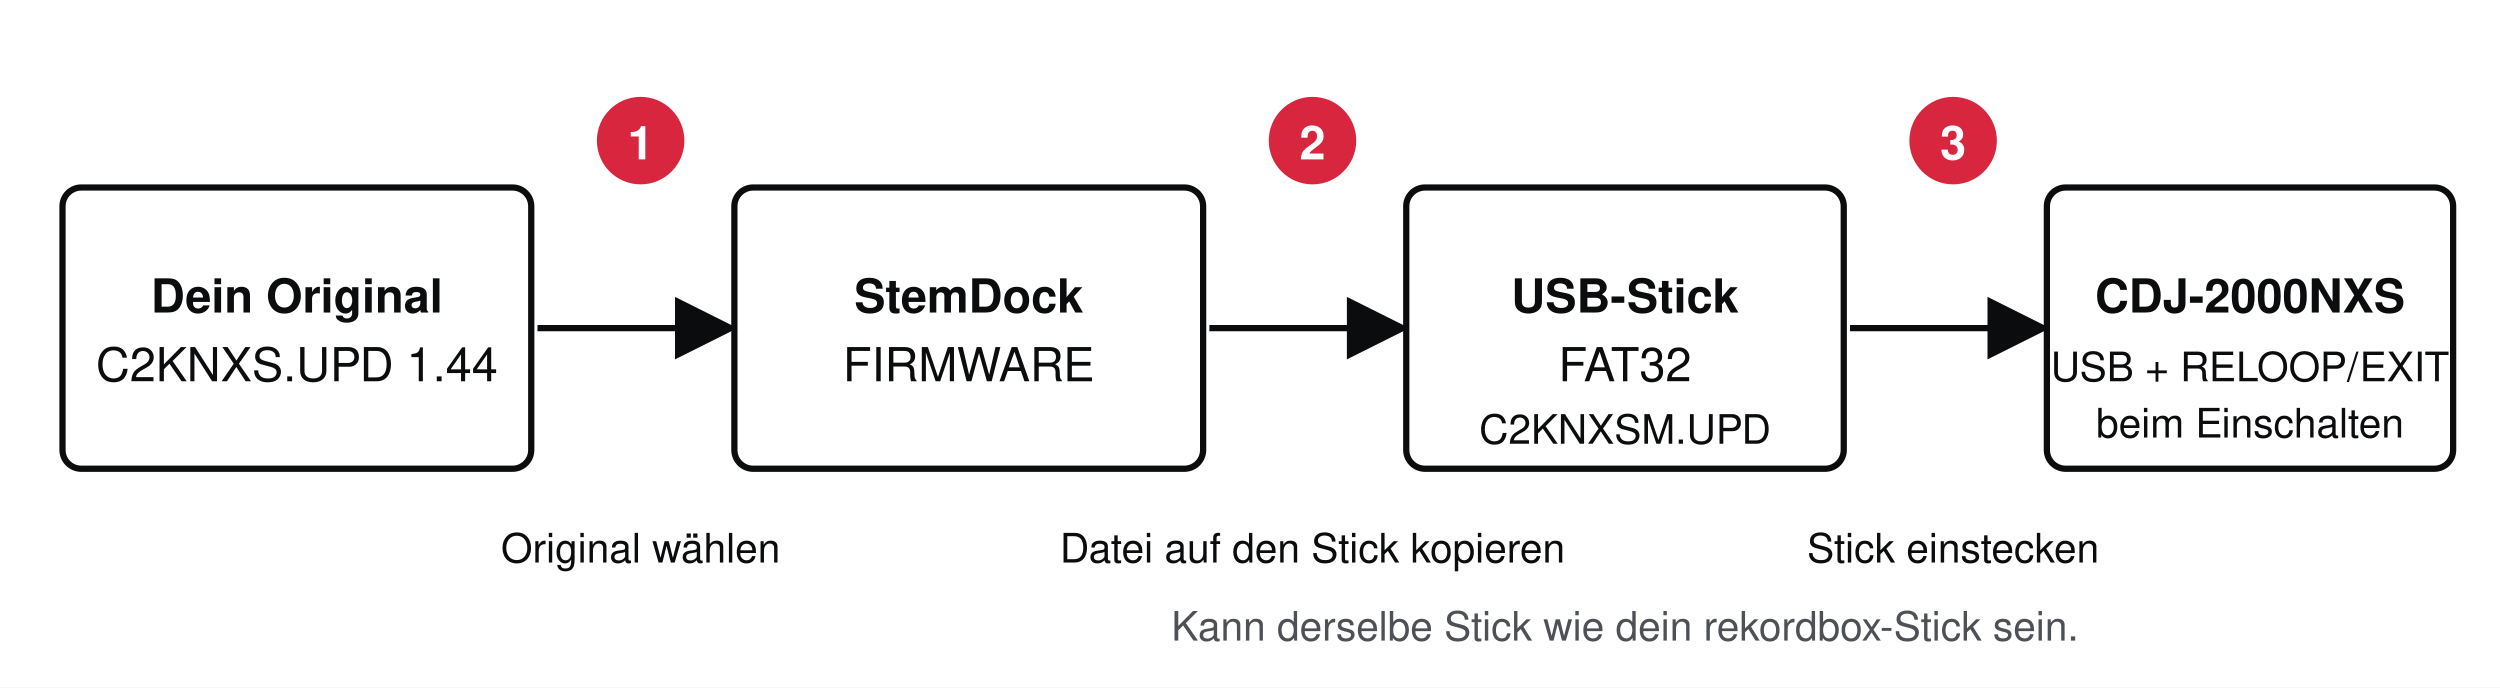
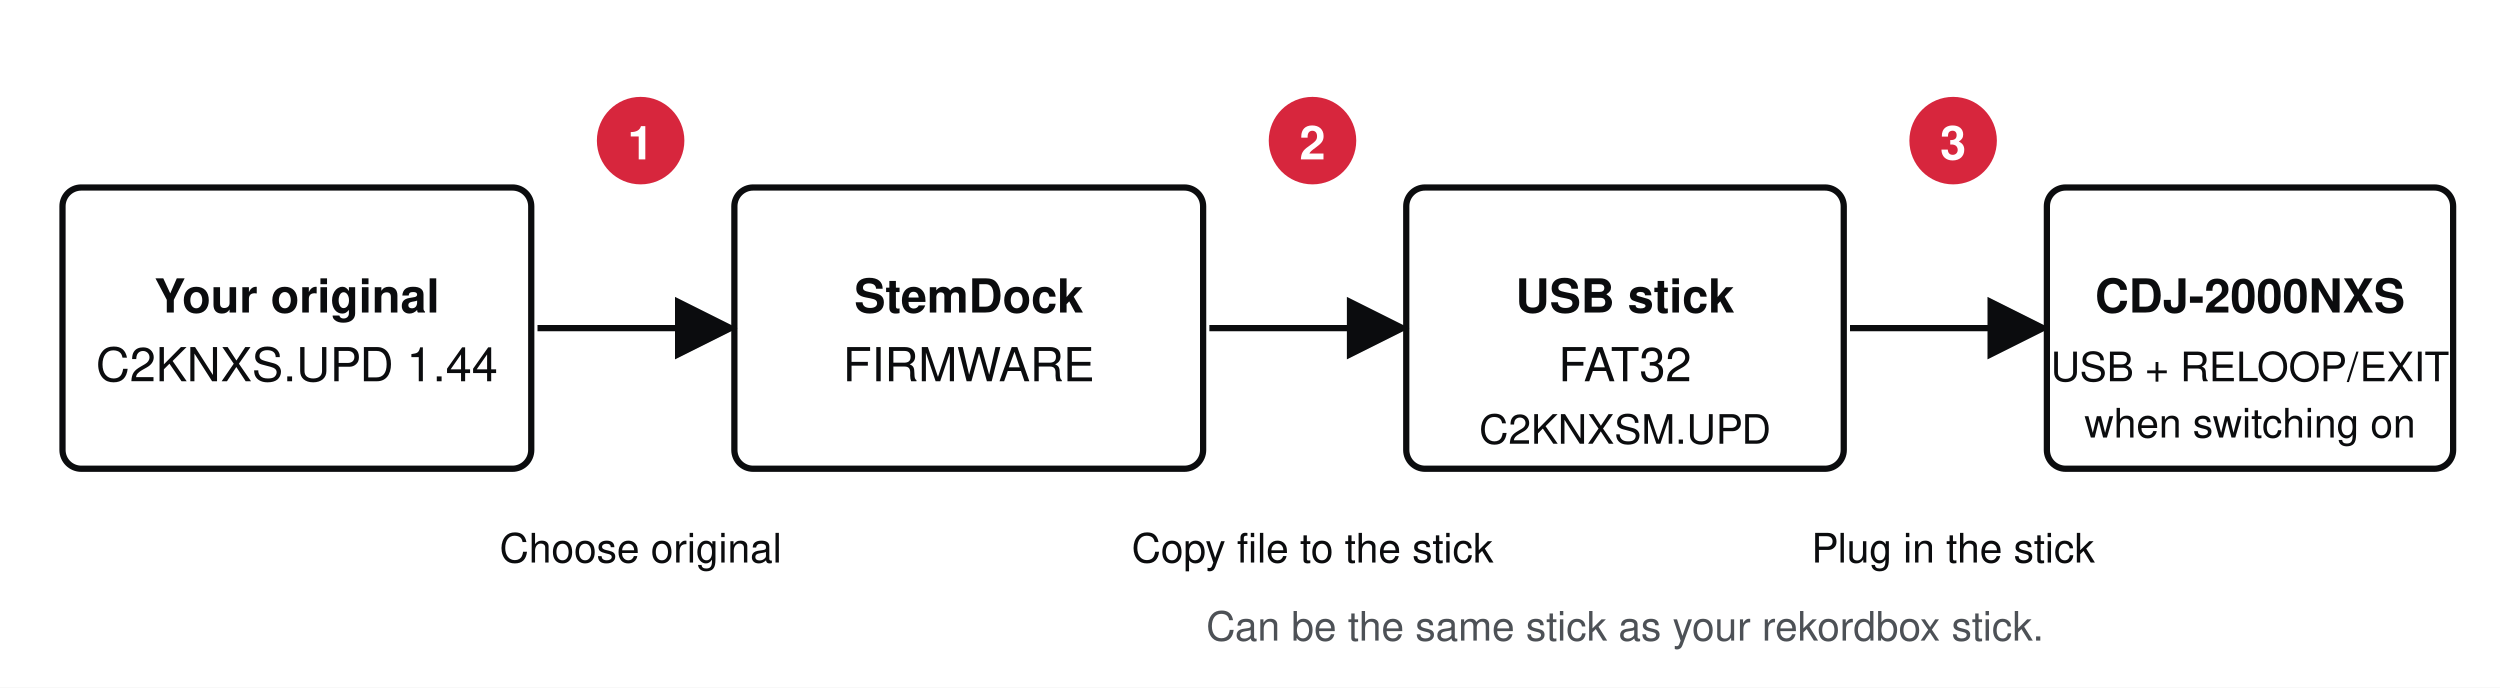
<svg xmlns="http://www.w3.org/2000/svg" viewBox="0 0 800 220" width="800" height="220" font-family="Helvetica,Arial,sans-serif" font-size="15">
  <rect width="800" height="220" fill="#fff" />
  <defs>
    <marker id="a" markerWidth="10" markerHeight="10" refX="8" refY="5" orient="auto">
      <path d="M0,0 L10,5 L0,10z" fill="#0b0c0e" />
    </marker>
  </defs>
  <g fill="#fff" stroke="#0b0c0e" stroke-width="2">
    <rect x="20" y="60" width="150" height="90" rx="6" />
    <rect x="235" y="60" width="150" height="90" rx="6" />
    <rect x="450" y="60" width="140" height="90" rx="6" />
    <rect x="655" y="60" width="130" height="90" rx="6" />
  </g>
  <g fill="#0b0c0e" text-anchor="middle">
-     <text x="95" y="100" font-weight="700">Dein Original</text>
+     <text x="95" y="100" font-weight="700">Your original</text>
    <text x="95" y="122">C2KNXS.UPD 1.44</text>
    <text x="310" y="100" font-weight="700">StemDock</text>
    <text x="310" y="122">FIRMWARE</text>
-     <text x="520" y="100" font-weight="700">USB-Stick</text>
+     <text x="520" y="100" font-weight="700">USB stick</text>
    <text x="520" y="122">FAT32</text>
    <text x="520" y="142" font-size="13">C2KNXSM.UPD</text>
    <text x="720" y="100" font-weight="700">CDJ-2000NXS</text>
    <text x="720" y="122" font-size="13">USB + RELOOP/EXIT</text>
-     <text x="720" y="140" font-size="13">beim Einschalten</text>
+     <text x="720" y="140" font-size="13">when switching on</text>
  </g>
  <g stroke="#0b0c0e" stroke-width="2" fill="none" marker-end="url(#a)">
    <path d="M172,105 H232" />
    <path d="M387,105 H447" />
    <path d="M592,105 H652" />
  </g>
  <g fill="#d7263d">
    <circle cx="205" cy="45" r="14" />
    <circle cx="420" cy="45" r="14" />
    <circle cx="625" cy="45" r="14" />
  </g>
  <g fill="#fff" font-weight="700" text-anchor="middle">
    <text x="205" y="51">1</text>
    <text x="420" y="51">2</text>
    <text x="625" y="51">3</text>
  </g>
  <g fill="#0b0c0e" text-anchor="middle" font-size="13">
-     <text x="205" y="180">Original wählen</text>
-     <text x="420" y="180">Datei auf den Stick kopieren</text>
-     <text x="625" y="180">Stick einstecken</text>
+     <text x="205" y="180">Choose original</text>
+     <text x="420" y="180">Copy file to the stick</text>
+     <text x="625" y="180">Plug in the stick</text>
  </g>
-   <text x="520" y="205" text-anchor="middle" font-size="13" fill="#4d5156">Kann derselbe Stick wie dein rekordbox-Stick sein.</text>
+   <text x="520" y="205" text-anchor="middle" font-size="13" fill="#4d5156">Can be the same stick as your rekordbox stick.</text>
</svg>
